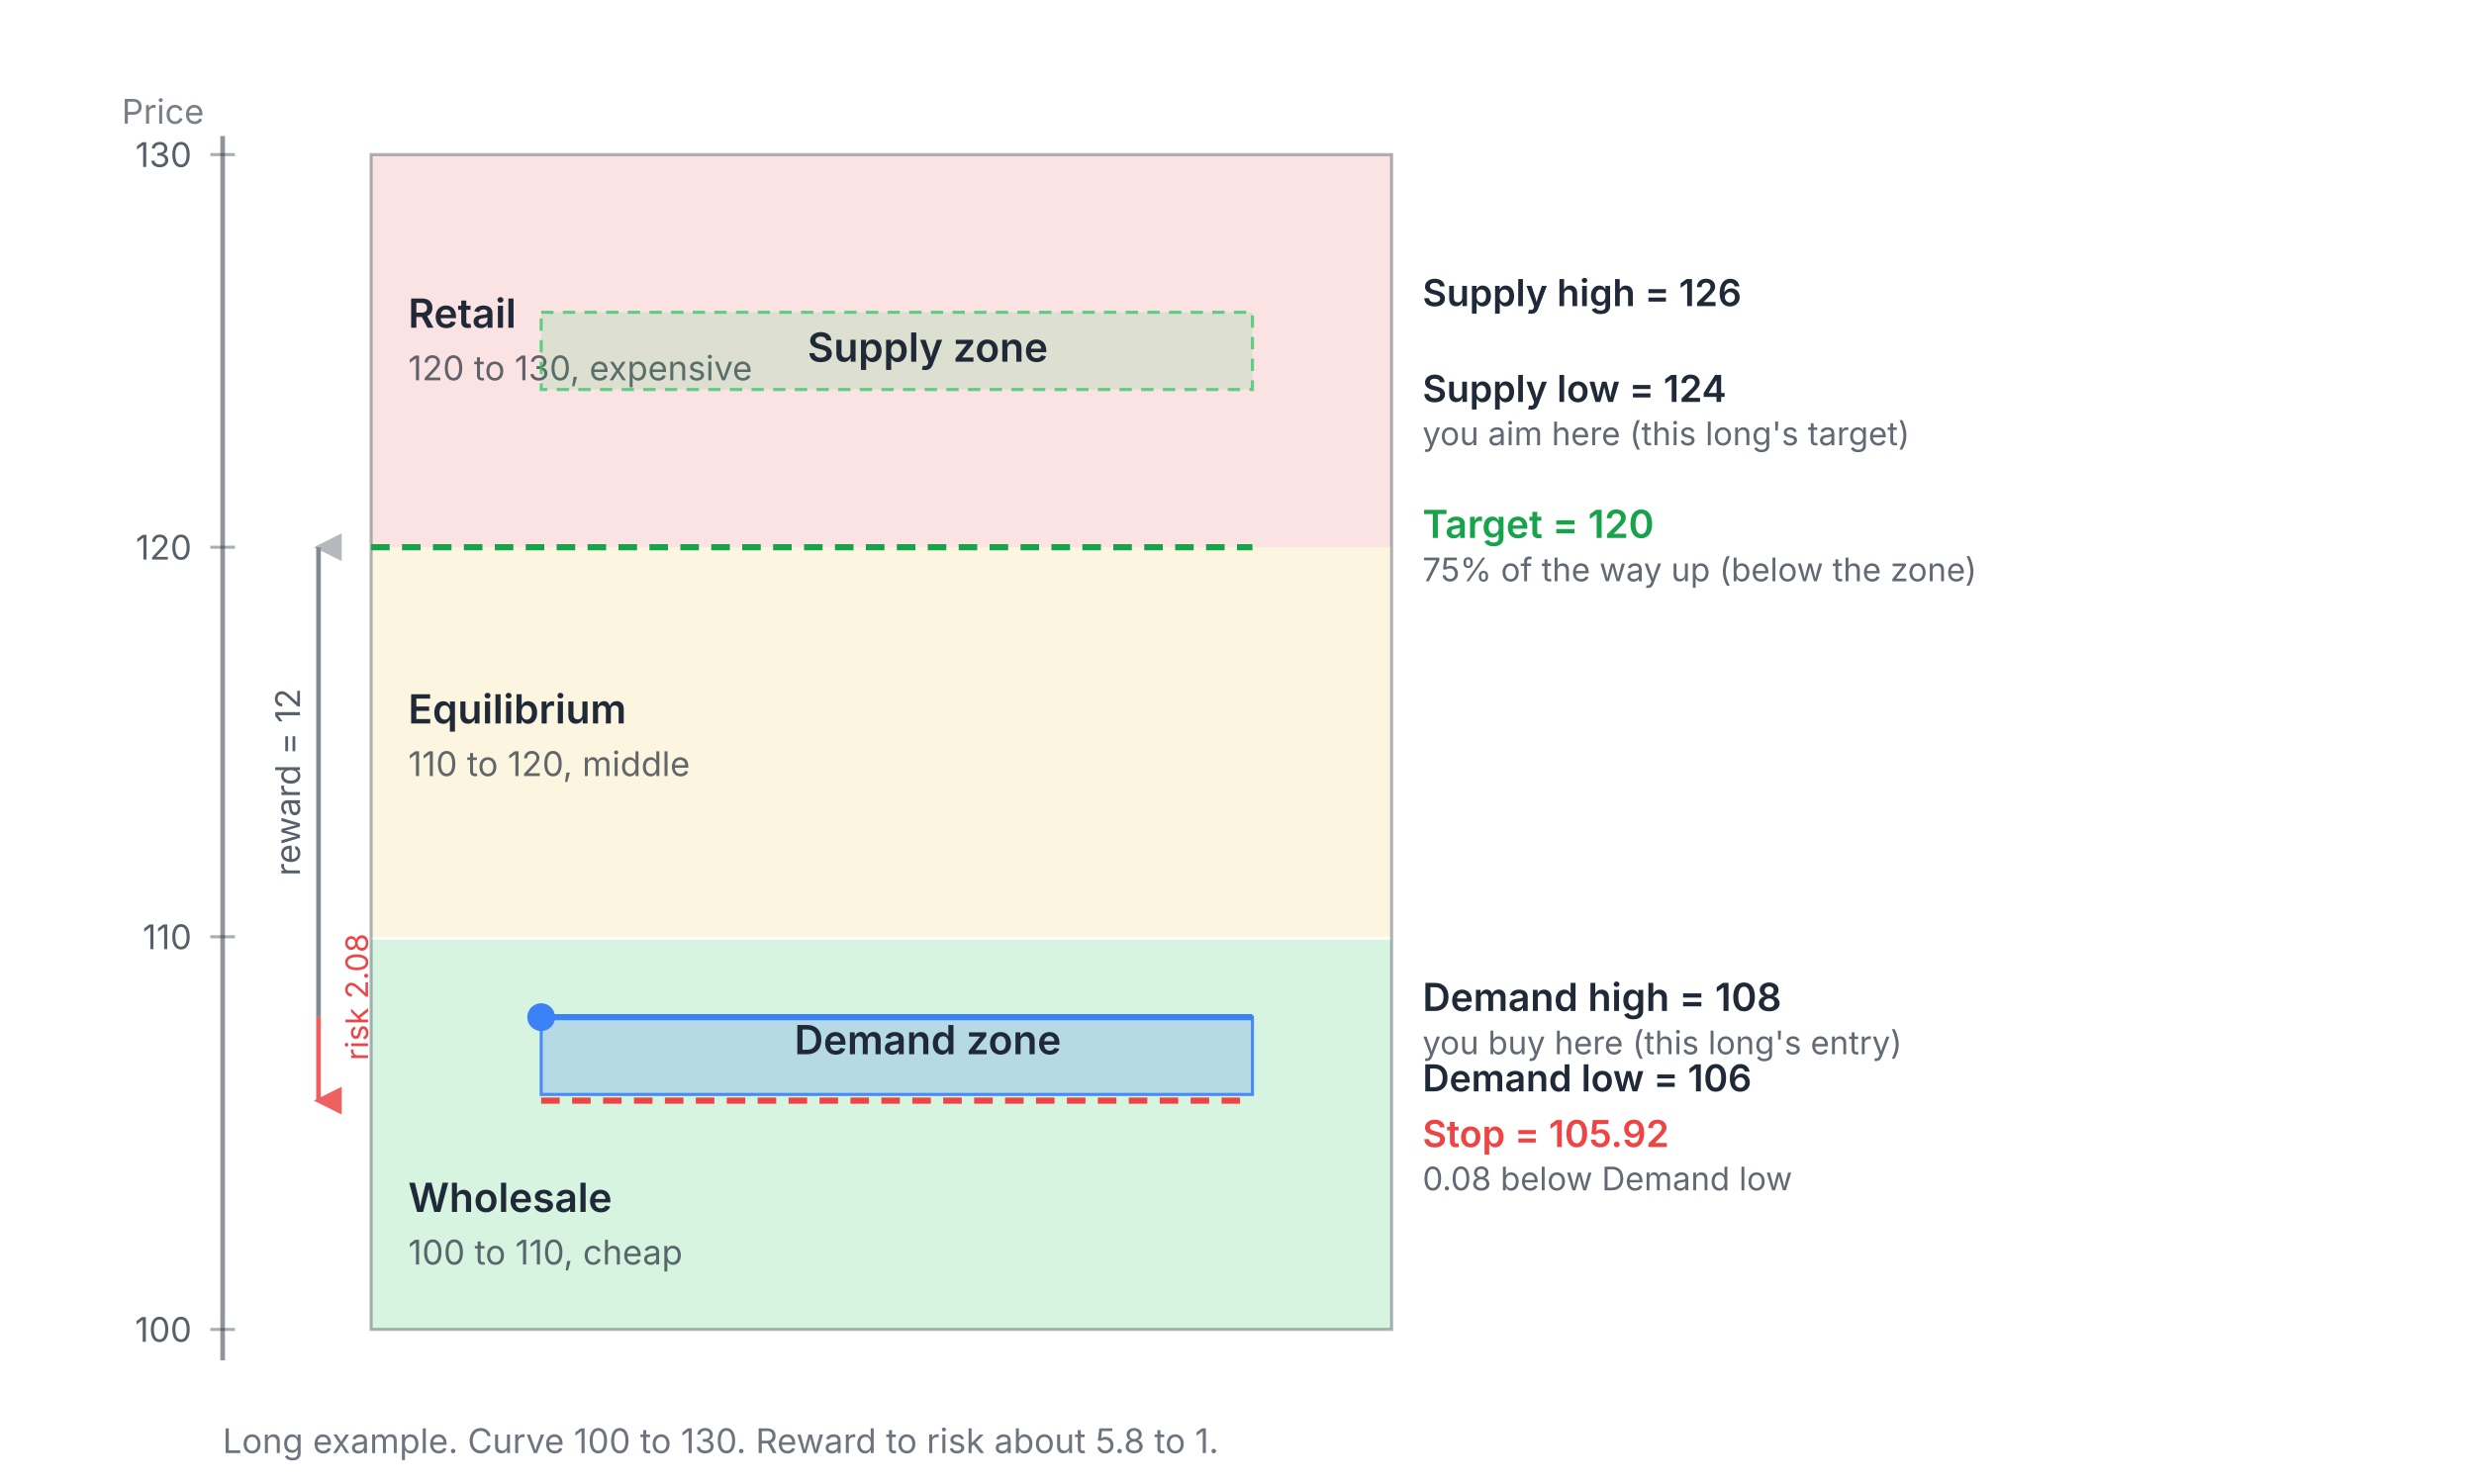
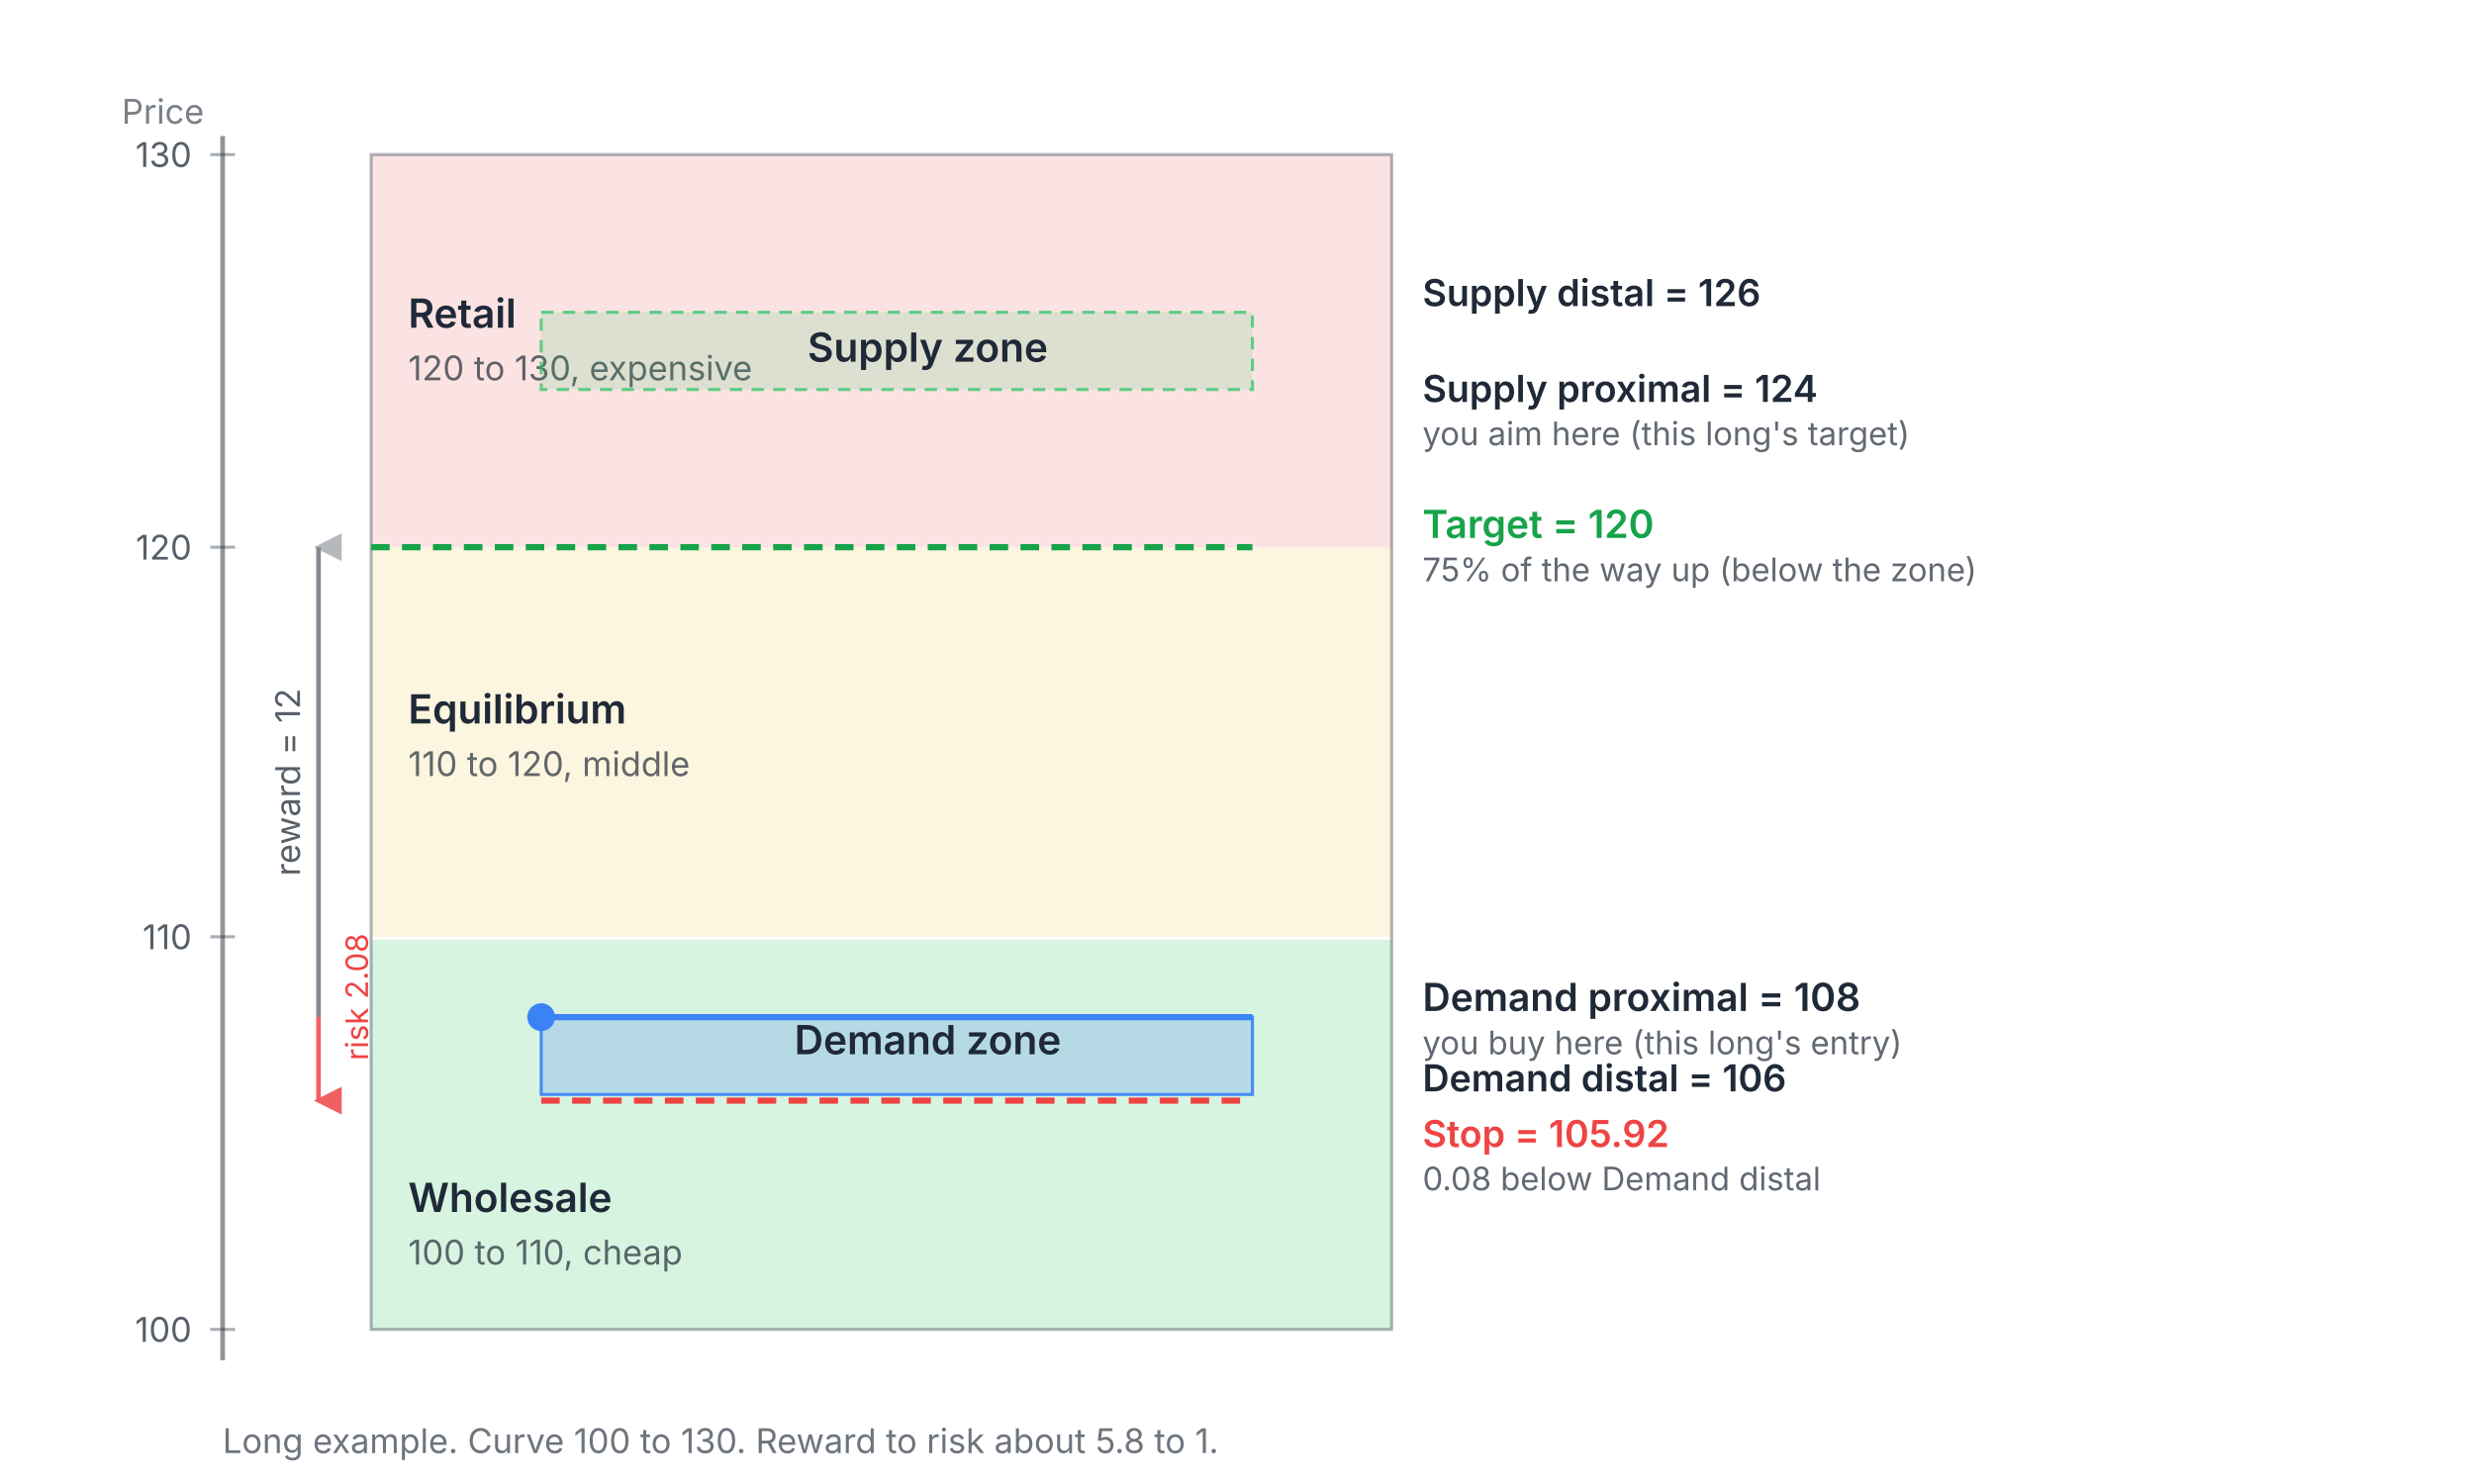
<svg xmlns="http://www.w3.org/2000/svg" viewBox="0 0 800 480" width="800" height="480" role="img" aria-labelledby="ttl desc" style="color:#1f2937;font-family:system-ui,-apple-system,sans-serif">
  <rect x="0" y="0" width="800" height="480" fill="#ffffff" />
  <defs>
    <marker id="up" markerWidth="9" markerHeight="9" refX="3" refY="1" orient="auto">
      <path d="M3,0 L6,6 L0,6 Z" fill="currentColor" opacity="0.6" />
    </marker>
    <marker id="dn" markerWidth="9" markerHeight="9" refX="3" refY="5" orient="auto">
      <path d="M0,0 L6,0 L3,6 Z" fill="#ef4444" />
    </marker>
  </defs>
  <line x1="72" y1="440" x2="72" y2="44" stroke="currentColor" stroke-width="1.5" opacity="0.5" />
  <text x="66" y="40" text-anchor="end" font-size="11" fill="currentColor" opacity="0.6">Price</text>
  <g font-size="11" fill="currentColor" opacity="0.75" text-anchor="end">
    <line x1="68" y1="430" x2="76" y2="430" stroke="currentColor" opacity="0.5" />
    <text x="62" y="434">100</text>
    <line x1="68" y1="303" x2="76" y2="303" stroke="currentColor" opacity="0.5" />
    <text x="62" y="307">110</text>
    <line x1="68" y1="177" x2="76" y2="177" stroke="currentColor" opacity="0.5" />
    <text x="62" y="181">120</text>
    <line x1="68" y1="50" x2="76" y2="50" stroke="currentColor" opacity="0.5" />
    <text x="62" y="54">130</text>
  </g>
  <rect x="120" y="50" width="330" height="127" fill="rgba(239,68,68,0.15)" />
  <rect x="120" y="177" width="330" height="126" fill="rgba(234,179,8,0.13)" />
  <rect x="120" y="304" width="330" height="126" fill="rgba(34,197,94,0.18)" />
  <rect x="120" y="50" width="330" height="380" fill="none" stroke="currentColor" stroke-width="1" opacity="0.35" />
  <text x="132" y="106" font-size="13" fill="currentColor" font-weight="600">Retail</text>
  <text x="132" y="123" font-size="11" fill="currentColor" opacity="0.7">120 to 130, expensive</text>
  <text x="132" y="234" font-size="13" fill="currentColor" font-weight="600">Equilibrium</text>
  <text x="132" y="251" font-size="11" fill="currentColor" opacity="0.7">110 to 120, middle</text>
  <text x="132" y="392" font-size="13" fill="currentColor" font-weight="600">Wholesale</text>
  <text x="132" y="409" font-size="11" fill="currentColor" opacity="0.7">100 to 110, cheap</text>
  <rect x="175" y="101" width="230" height="25" fill="rgba(34,197,94,0.14)" stroke="rgba(34,197,94,0.7)" stroke-width="1" stroke-dasharray="4 3" />
  <text x="300" y="117" font-size="13" fill="currentColor" font-weight="600" text-anchor="middle">Supply zone</text>
-   <text x="460" y="99" font-size="12" fill="currentColor" font-weight="600">Supply high = 126</text>
-   <text x="460" y="130" font-size="12" fill="currentColor" font-weight="600">Supply low = 124</text>
+   <text x="460" y="99" font-size="12" fill="currentColor" font-weight="600">Supply distal = 126</text>
+   <text x="460" y="130" font-size="12" fill="currentColor" font-weight="600">Supply proximal = 124</text>
  <text x="460" y="144" font-size="10.5" fill="currentColor" opacity="0.7">you aim here (this long's target)</text>
  <line x1="120" y1="177" x2="405" y2="177" stroke="#16a34a" stroke-width="2" stroke-dasharray="6 4" />
  <text x="460" y="174" font-size="12.5" fill="#16a34a" font-weight="600">Target = 120</text>
  <text x="460" y="188" font-size="10.5" fill="currentColor" opacity="0.7">75% of the way up (below the zone)</text>
  <rect x="175" y="329" width="230" height="25" fill="rgba(59,130,246,0.22)" stroke="rgba(59,130,246,0.9)" stroke-width="1" />
  <line x1="175" y1="329" x2="405" y2="329" stroke="rgba(59,130,246,1)" stroke-width="2" />
  <circle cx="175" cy="329" r="4.5" fill="rgba(59,130,246,1)" />
  <text x="300" y="341" font-size="13" fill="currentColor" font-weight="600" text-anchor="middle">Demand zone</text>
-   <text x="460" y="327" font-size="12.5" fill="currentColor" font-weight="600">Demand high = 108</text>
+   <text x="460" y="327" font-size="12.5" fill="currentColor" font-weight="600">Demand proximal = 108</text>
  <text x="460" y="341" font-size="10.5" fill="currentColor" opacity="0.7">you buy here (this long's entry)</text>
-   <text x="460" y="353" font-size="12" fill="currentColor" font-weight="600">Demand low = 106</text>
+   <text x="460" y="353" font-size="12" fill="currentColor" font-weight="600">Demand distal = 106</text>
  <line x1="175" y1="356" x2="405" y2="356" stroke="#ef4444" stroke-width="2" stroke-dasharray="6 4" />
  <text x="460" y="371" font-size="12" fill="#ef4444" font-weight="600">Stop = 105.92</text>
-   <text x="460" y="385" font-size="10.5" fill="currentColor" opacity="0.7">0.08 below Demand low</text>
+   <text x="460" y="385" font-size="10.5" fill="currentColor" opacity="0.7">0.08 below Demand distal</text>
  <line x1="103" y1="329" x2="103" y2="177" stroke="currentColor" stroke-width="1.5" opacity="0.55" marker-end="url(#up)" />
  <text x="97" y="253" text-anchor="middle" font-size="11" fill="currentColor" opacity="0.75" transform="rotate(-90 97 253)">reward = 12</text>
  <line x1="103" y1="329" x2="103" y2="356" stroke="#ef4444" stroke-width="1.5" opacity="0.85" marker-end="url(#dn)" />
  <text x="119" y="343" font-size="10" fill="#ef4444" transform="rotate(-90 119 343)">risk 2.08</text>
  <text x="72" y="470" font-size="11" fill="currentColor" opacity="0.65">Long example. Curve 100 to 130. Reward to risk about 5.8 to 1.</text>
</svg>
